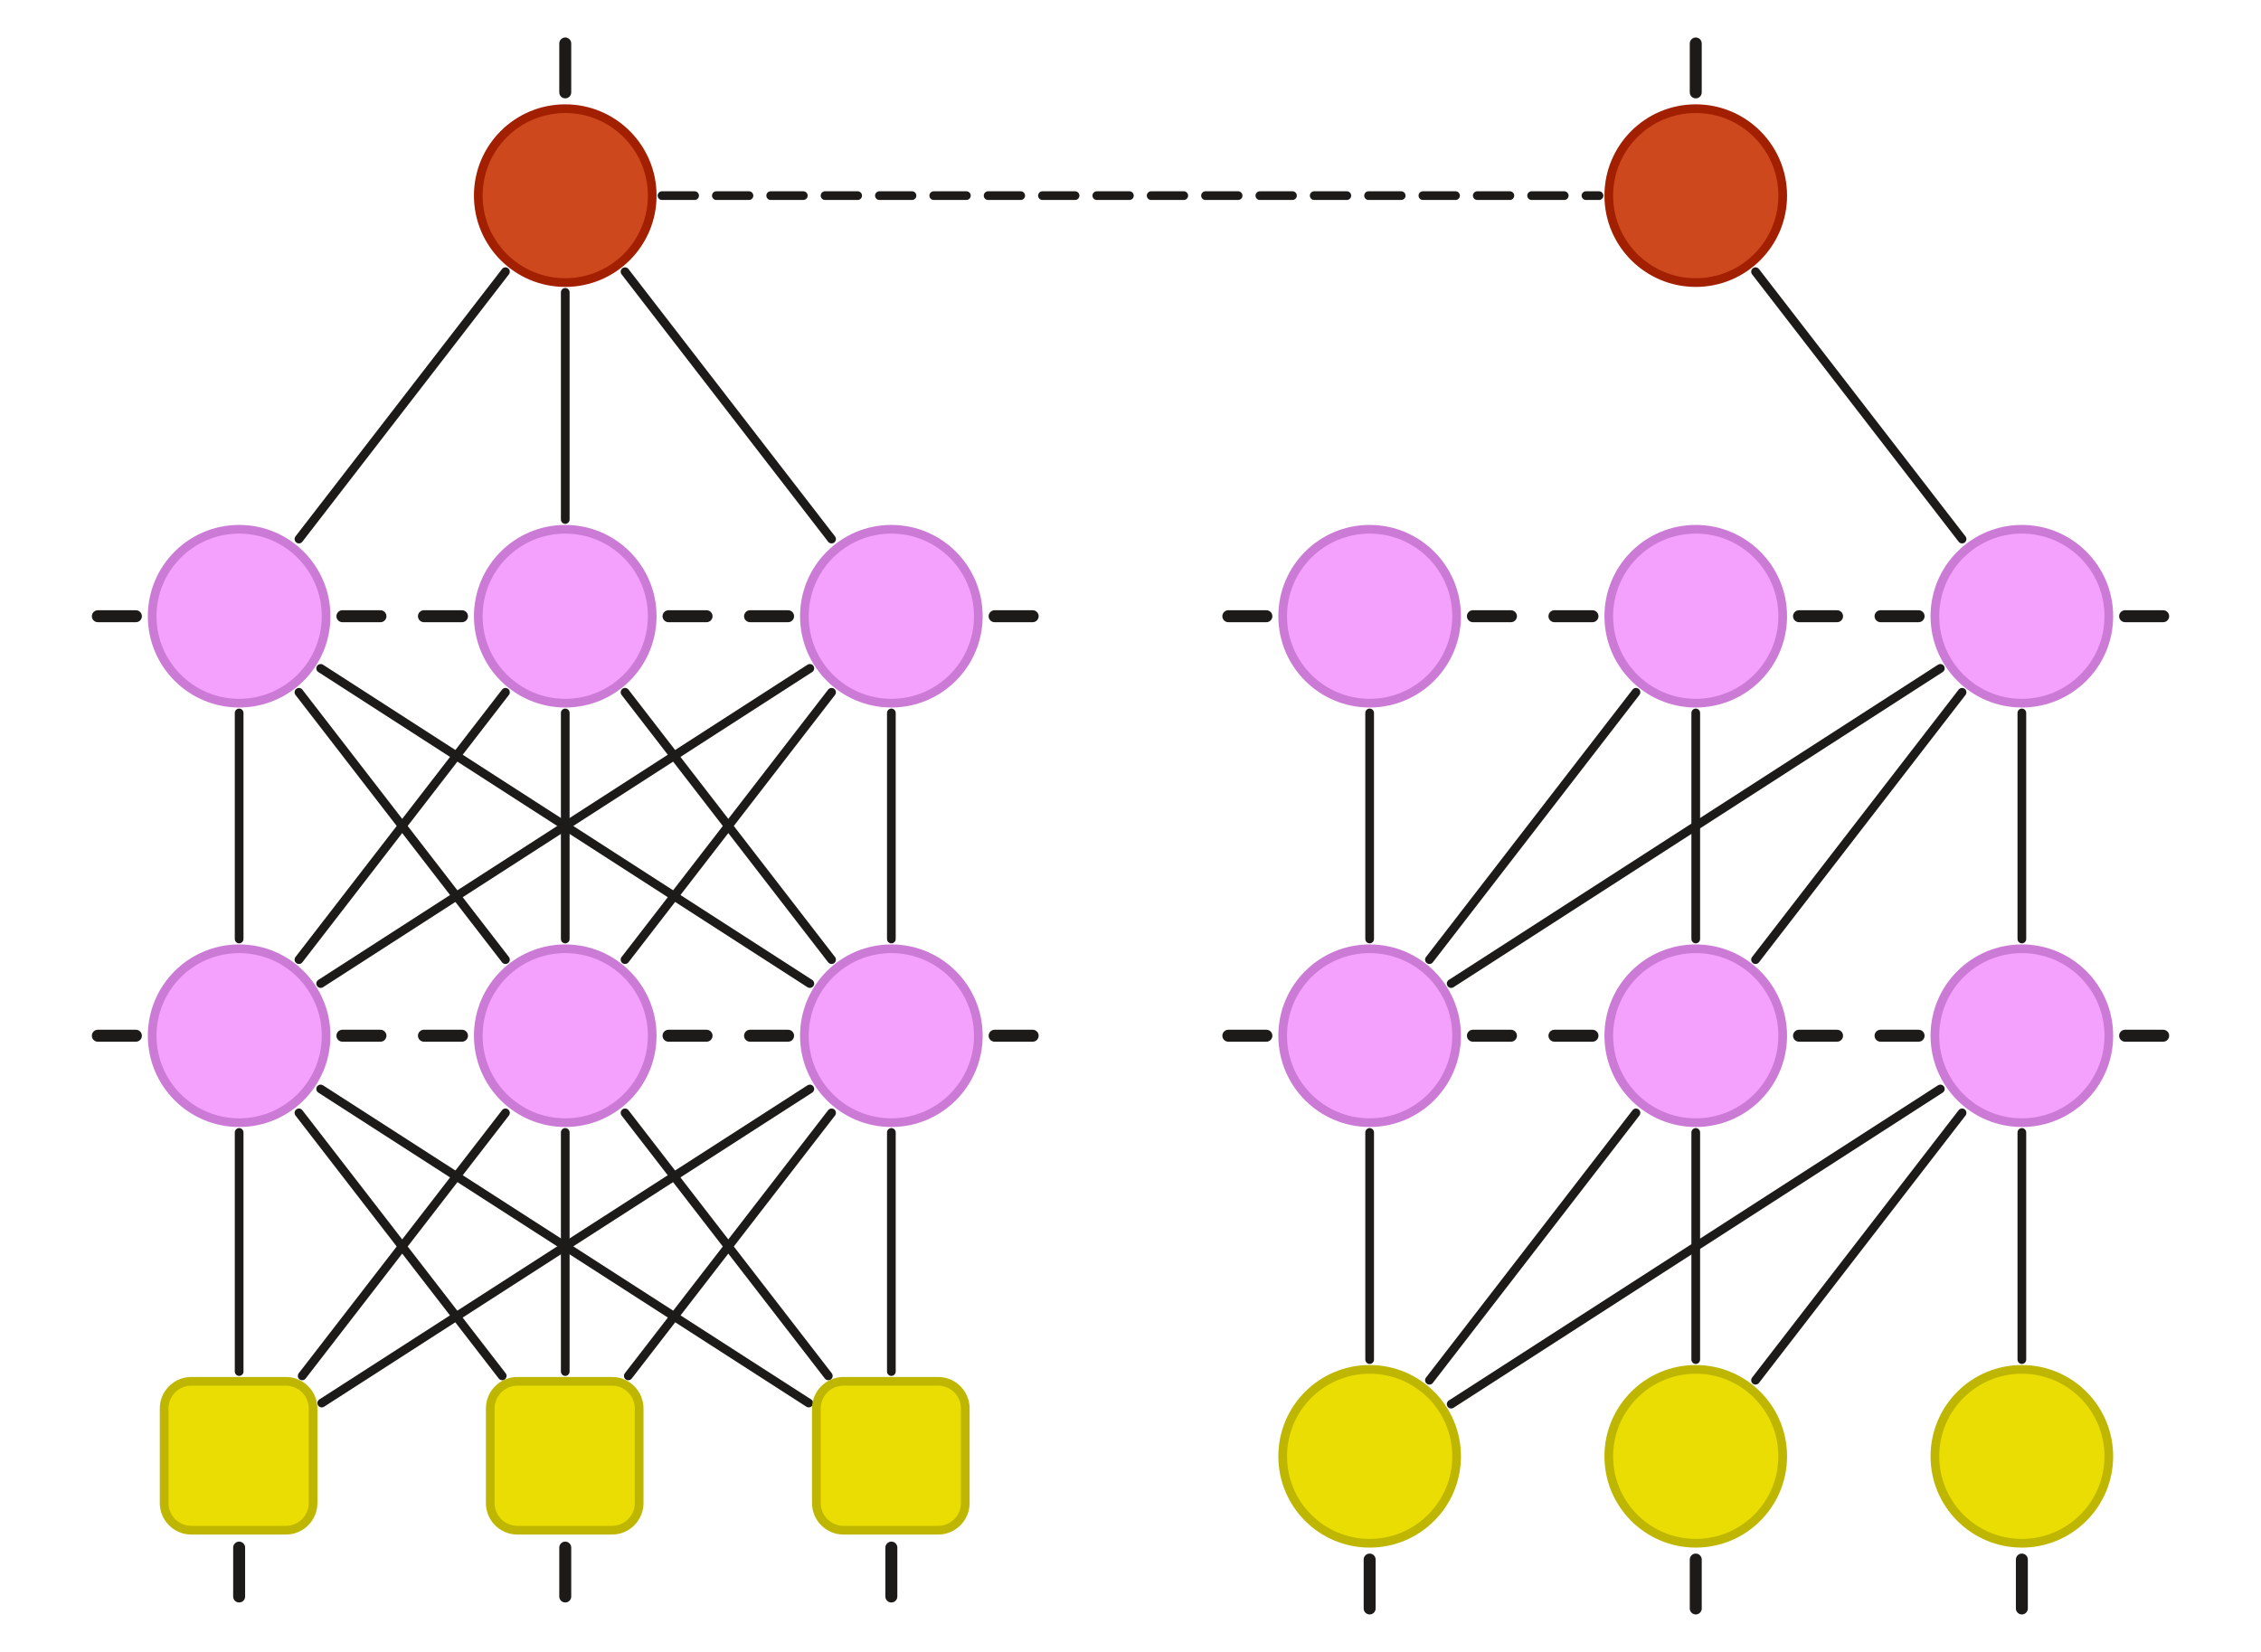
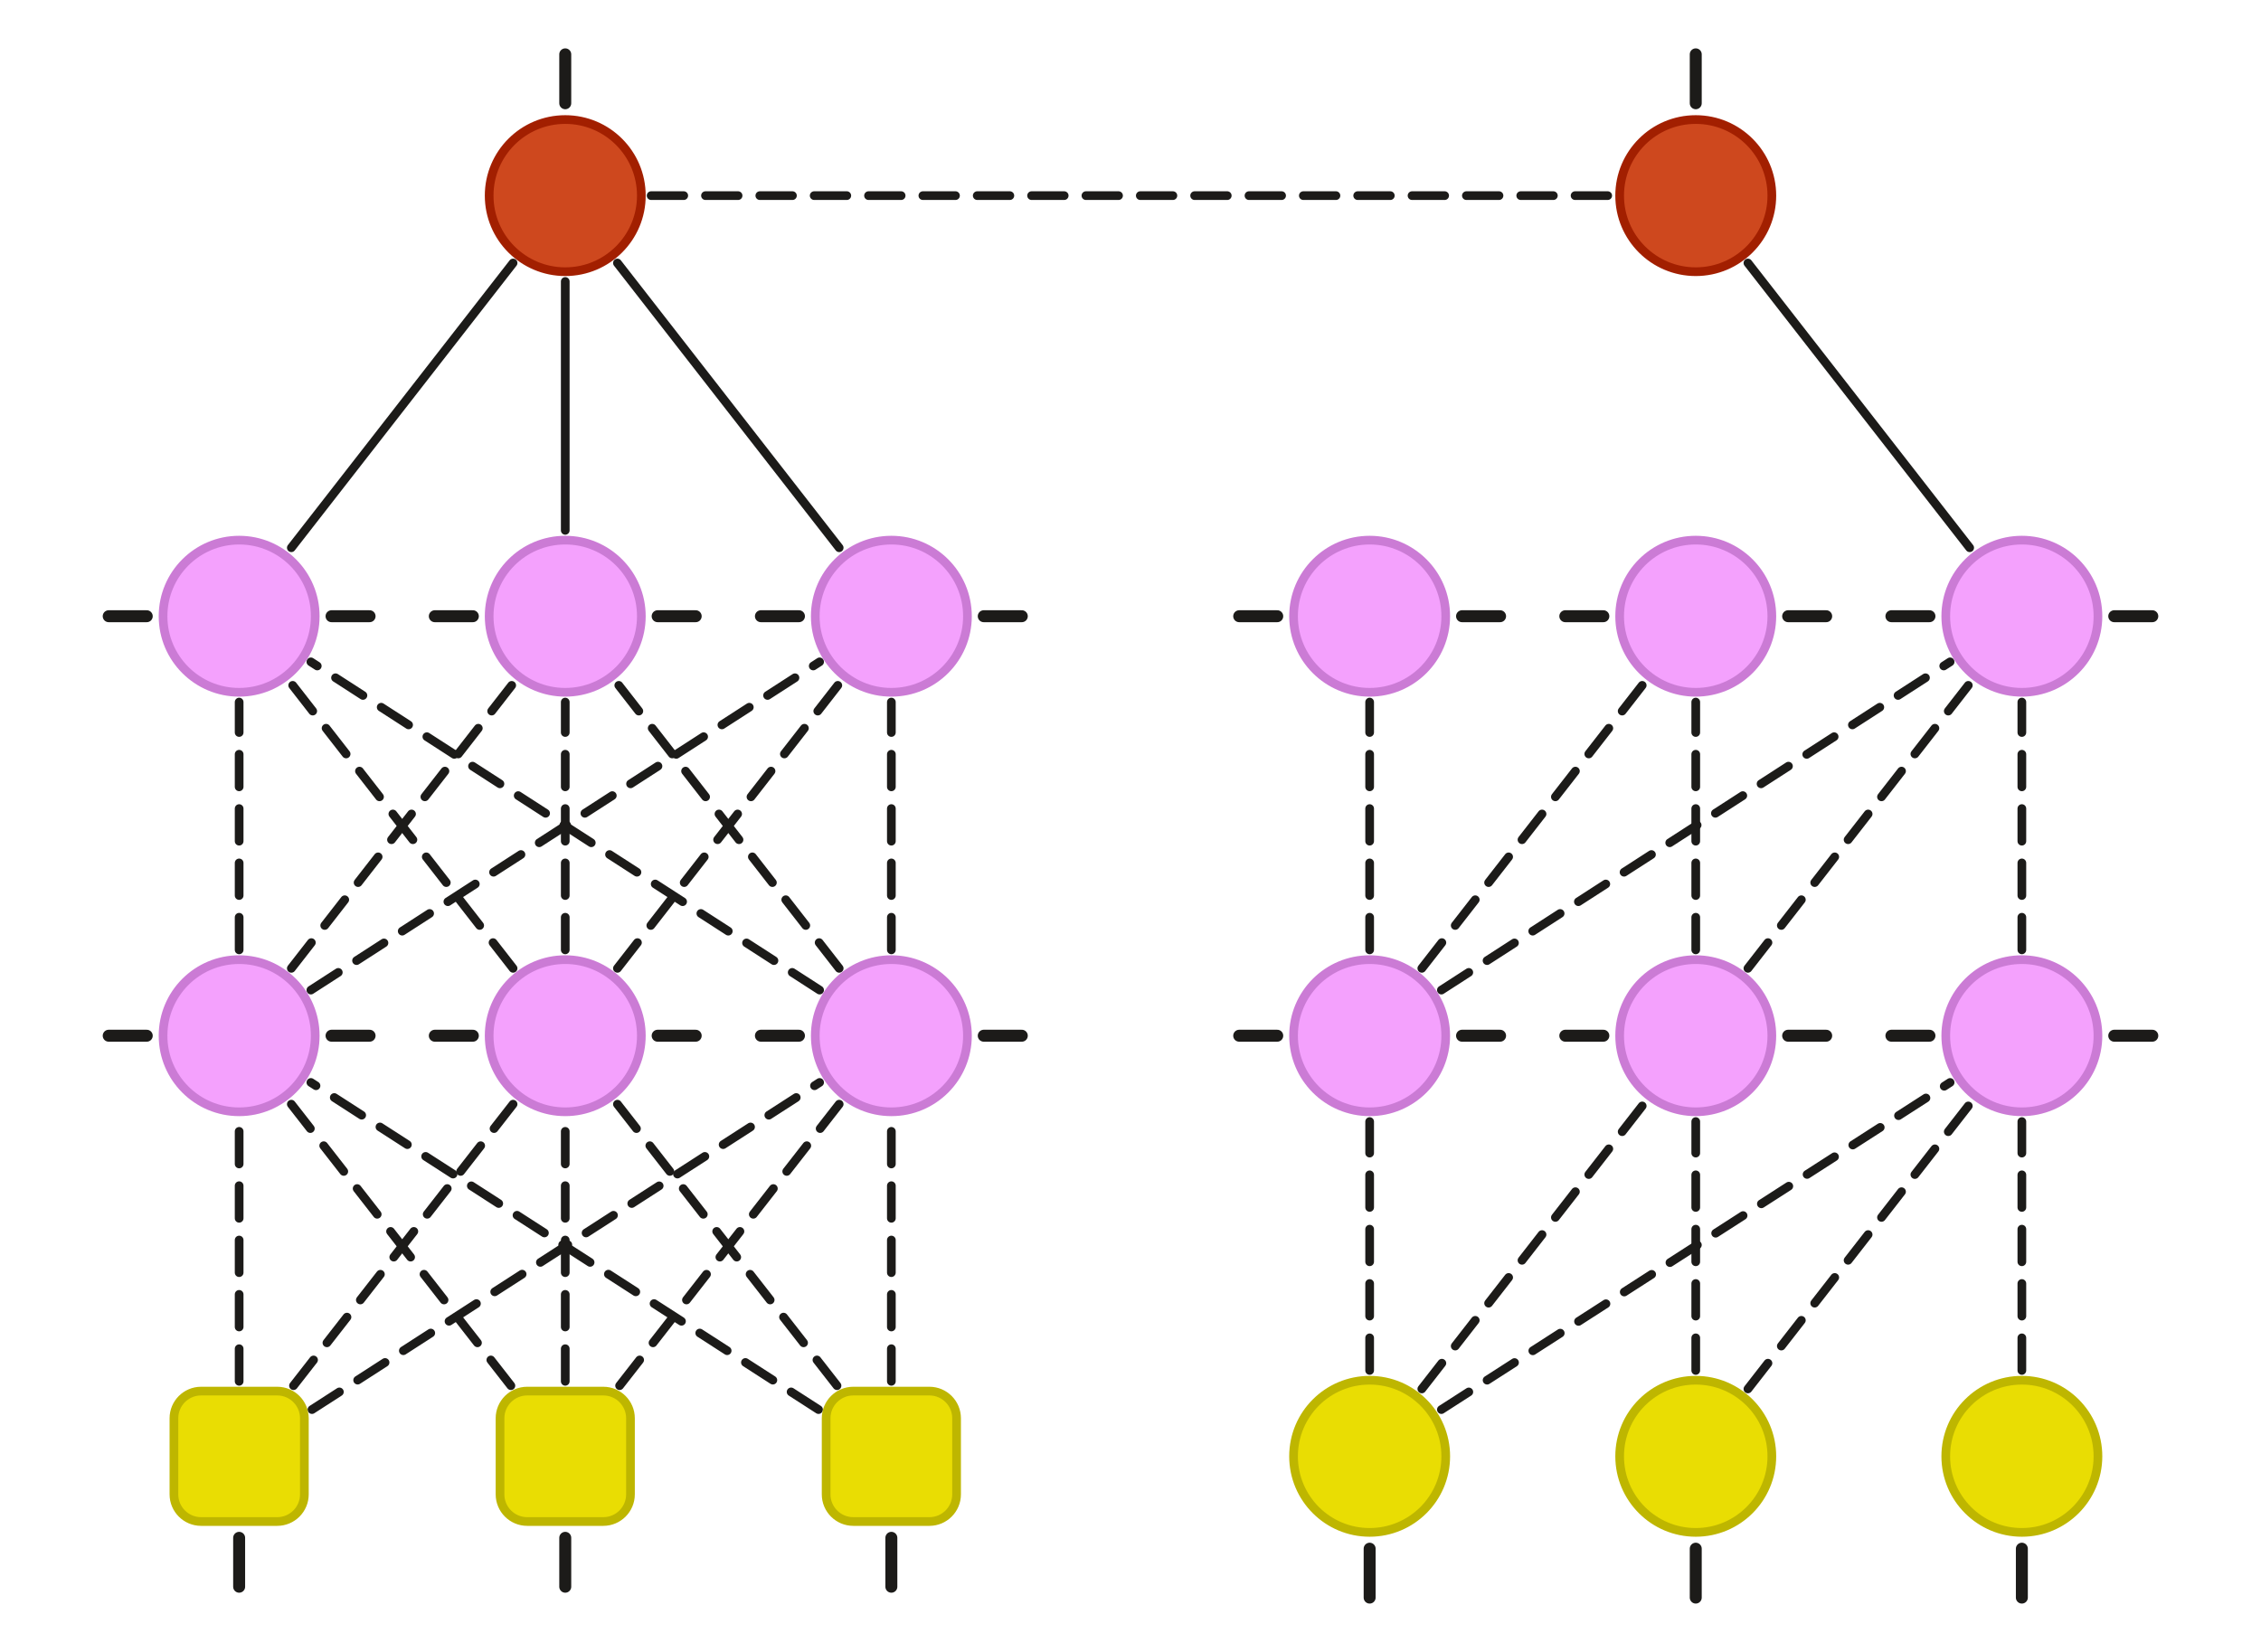
<svg xmlns="http://www.w3.org/2000/svg" viewBox="0 0 208 152" width="416" height="304" role="img">
  <defs>
    <marker id="arr-clip" viewBox="0 0 10 10" refX="8" refY="5" markerUnits="userSpaceOnUse" markerWidth="5.4" markerHeight="5.4" orient="auto-start-reverse">
      <path d="M2 1L8 5L2 9" fill="none" stroke="#1C1B19" stroke-width="1.481" stroke-linecap="round" stroke-linejoin="round" />
    </marker>
  </defs>
  <g fill="none" stroke="#1C1B19" stroke-width="0.8" stroke-linecap="round" stroke-linejoin="round">
-     <line x1="22" y1="126.2" x2="22" y2="104.2" />
-     <line x1="46.2" y1="126.6" x2="27.5" y2="102.4" />
-     <line x1="74.4" y1="129.1" x2="29.5" y2="100.2" />
-     <line x1="27.8" y1="126.6" x2="46.5" y2="102.4" />
-     <line x1="52" y1="126.2" x2="52" y2="104.2" />
-     <line x1="76.2" y1="126.6" x2="57.5" y2="102.4" />
-     <line x1="29.6" y1="129.1" x2="74.5" y2="100.2" />
-     <line x1="57.8" y1="126.6" x2="76.5" y2="102.4" />
-     <line x1="82" y1="126.2" x2="82" y2="104.2" />
-     <line x1="22" y1="86.4" x2="22" y2="65.6" />
-     <line x1="46.5" y1="88.3" x2="27.5" y2="63.7" />
-     <line x1="74.5" y1="90.5" x2="29.5" y2="61.5" />
-     <line x1="27.5" y1="88.3" x2="46.5" y2="63.7" />
-     <line x1="52" y1="86.4" x2="52" y2="65.6" />
-     <line x1="76.5" y1="88.3" x2="57.5" y2="63.7" />
-     <line x1="29.5" y1="90.5" x2="74.5" y2="61.5" />
-     <line x1="57.5" y1="88.3" x2="76.5" y2="63.7" />
-     <line x1="82" y1="86.4" x2="82" y2="65.6" />
-     <line x1="27.5" y1="49.6" x2="46.5" y2="25" />
-     <line x1="52" y1="47.8" x2="52" y2="26.9" />
-     <line x1="76.5" y1="49.6" x2="57.5" y2="25" />
-     <line x1="126" y1="125.1" x2="126" y2="104.2" />
-     <line x1="131.5" y1="127" x2="150.5" y2="102.4" />
-     <line x1="156" y1="125.1" x2="156" y2="104.2" />
-     <line x1="133.5" y1="129.2" x2="178.5" y2="100.2" />
-     <line x1="161.5" y1="127" x2="180.5" y2="102.4" />
-     <line x1="186" y1="125.1" x2="186" y2="104.2" />
-     <line x1="126" y1="86.4" x2="126" y2="65.6" />
-     <line x1="131.5" y1="88.3" x2="150.5" y2="63.7" />
-     <line x1="156" y1="86.4" x2="156" y2="65.6" />
-     <line x1="133.5" y1="90.5" x2="178.5" y2="61.5" />
-     <line x1="161.5" y1="88.3" x2="180.5" y2="63.7" />
-     <line x1="186" y1="86.4" x2="186" y2="65.6" />
-     <line x1="180.5" y1="49.6" x2="161.5" y2="25" />
+     <line x1="26.8" y1="50.4" x2="47.2" y2="24.2" />
+     <line x1="52" y1="48.8" x2="52" y2="25.9" />
+     <line x1="77.2" y1="50.4" x2="56.8" y2="24.2" />
+     <line x1="181.2" y1="50.4" x2="160.8" y2="24.2" />
  </g>
  <g fill="none" stroke="#1C1B19" stroke-width="0.8" stroke-linecap="round" stroke-linejoin="round" stroke-dasharray="3 2">
-     <line x1="60.9" y1="18" x2="147.1" y2="18" />
+     <line x1="22" y1="127.1" x2="22" y2="103.2" />
+     <line x1="47" y1="127.5" x2="26.8" y2="101.6" />
+     <line x1="75.3" y1="129.7" x2="28.6" y2="99.6" />
+     <line x1="27" y1="127.5" x2="47.2" y2="101.6" />
+     <line x1="52" y1="127.1" x2="52" y2="103.2" />
+     <line x1="77" y1="127.5" x2="56.8" y2="101.6" />
+     <line x1="28.7" y1="129.7" x2="75.4" y2="99.6" />
+     <line x1="57" y1="127.5" x2="77.2" y2="101.6" />
+     <line x1="82" y1="127.1" x2="82" y2="103.2" />
+     <line x1="22" y1="87.4" x2="22" y2="64.6" />
+     <line x1="47.2" y1="89.1" x2="26.8" y2="62.9" />
+     <line x1="75.4" y1="91.1" x2="28.6" y2="60.9" />
+     <line x1="26.8" y1="89.1" x2="47.2" y2="62.9" />
+     <line x1="52" y1="87.4" x2="52" y2="64.6" />
+     <line x1="77.2" y1="89.1" x2="56.8" y2="62.9" />
+     <line x1="28.6" y1="91.1" x2="75.4" y2="60.9" />
+     <line x1="56.8" y1="89.1" x2="77.2" y2="62.9" />
+     <line x1="82" y1="87.4" x2="82" y2="64.6" />
+     <line x1="126" y1="126.1" x2="126" y2="103.2" />
+     <line x1="130.8" y1="127.8" x2="151.2" y2="101.6" />
+     <line x1="156" y1="126.1" x2="156" y2="103.2" />
+     <line x1="132.6" y1="129.7" x2="179.4" y2="99.6" />
+     <line x1="160.8" y1="127.8" x2="181.2" y2="101.6" />
+     <line x1="186" y1="126.1" x2="186" y2="103.2" />
+     <line x1="126" y1="87.4" x2="126" y2="64.6" />
+     <line x1="130.8" y1="89.1" x2="151.2" y2="62.9" />
+     <line x1="156" y1="87.4" x2="156" y2="64.6" />
+     <line x1="132.6" y1="91.1" x2="179.4" y2="60.9" />
+     <line x1="160.8" y1="89.1" x2="181.2" y2="62.9" />
+     <line x1="186" y1="87.4" x2="186" y2="64.6" />
+     <line x1="59.9" y1="18" x2="148.1" y2="18" />
  </g>
-   <circle cx="126" cy="134" r="8" fill="#E9DD03" stroke="#BEB600" stroke-width="0.8" />
+   <circle cx="126" cy="134" r="7" fill="#E9DD03" stroke="#BEB600" stroke-width="0.8" />
  <g stroke="#1C1B19" stroke-width="1.1" stroke-linecap="round">
-     <line x1="126" y1="143.5" x2="126" y2="148" />
+     <line x1="126" y1="142.5" x2="126" y2="147" />
  </g>
-   <circle cx="156" cy="134" r="8" fill="#E9DD03" stroke="#BEB600" stroke-width="0.8" />
+   <circle cx="156" cy="134" r="7" fill="#E9DD03" stroke="#BEB600" stroke-width="0.8" />
  <g stroke="#1C1B19" stroke-width="1.1" stroke-linecap="round">
-     <line x1="156" y1="143.5" x2="156" y2="148" />
+     <line x1="156" y1="142.5" x2="156" y2="147" />
  </g>
-   <circle cx="186" cy="134" r="8" fill="#E9DD03" stroke="#BEB600" stroke-width="0.8" />
+   <circle cx="186" cy="134" r="7" fill="#E9DD03" stroke="#BEB600" stroke-width="0.8" />
  <g stroke="#1C1B19" stroke-width="1.1" stroke-linecap="round">
-     <line x1="186" y1="143.5" x2="186" y2="148" />
+     <line x1="186" y1="142.5" x2="186" y2="147" />
  </g>
-   <rect x="15.1" y="127.1" width="13.7" height="13.7" rx="2.5" fill="#E9DD03" stroke="#BEB600" stroke-width="0.8" />
+   <rect x="16" y="128" width="12" height="12" rx="2.5" fill="#E9DD03" stroke="#BEB600" stroke-width="0.8" />
  <g stroke="#1C1B19" stroke-width="1.1" stroke-linecap="round">
-     <line x1="22" y1="142.4" x2="22" y2="146.9" />
+     <line x1="22" y1="141.5" x2="22" y2="146" />
  </g>
-   <rect x="45.1" y="127.1" width="13.7" height="13.7" rx="2.5" fill="#E9DD03" stroke="#BEB600" stroke-width="0.8" />
+   <rect x="46" y="128" width="12" height="12" rx="2.5" fill="#E9DD03" stroke="#BEB600" stroke-width="0.8" />
  <g stroke="#1C1B19" stroke-width="1.1" stroke-linecap="round">
-     <line x1="52" y1="142.4" x2="52" y2="146.9" />
+     <line x1="52" y1="141.5" x2="52" y2="146" />
  </g>
-   <rect x="75.1" y="127.1" width="13.7" height="13.7" rx="2.5" fill="#E9DD03" stroke="#BEB600" stroke-width="0.8" />
+   <rect x="76" y="128" width="12" height="12" rx="2.5" fill="#E9DD03" stroke="#BEB600" stroke-width="0.8" />
  <g stroke="#1C1B19" stroke-width="1.1" stroke-linecap="round">
-     <line x1="82" y1="142.4" x2="82" y2="146.9" />
+     <line x1="82" y1="141.5" x2="82" y2="146" />
  </g>
-   <circle cx="22" cy="95.3" r="8" fill="#F4A1FD" stroke="#CB7BD5" stroke-width="0.8" />
+   <circle cx="22" cy="95.3" r="7" fill="#F4A1FD" stroke="#CB7BD5" stroke-width="0.8" />
  <g stroke="#1C1B19" stroke-width="1.1" stroke-linecap="round">
-     <line x1="31.5" y1="95.3" x2="35" y2="95.3" />
-     <line x1="12.5" y1="95.3" x2="9" y2="95.3" />
+     <line x1="30.5" y1="95.3" x2="34" y2="95.3" />
+     <line x1="13.5" y1="95.3" x2="10" y2="95.3" />
  </g>
-   <circle cx="52" cy="95.3" r="8" fill="#F4A1FD" stroke="#CB7BD5" stroke-width="0.8" />
+   <circle cx="52" cy="95.3" r="7" fill="#F4A1FD" stroke="#CB7BD5" stroke-width="0.8" />
  <g stroke="#1C1B19" stroke-width="1.1" stroke-linecap="round">
-     <line x1="61.5" y1="95.3" x2="65" y2="95.3" />
-     <line x1="42.5" y1="95.3" x2="39" y2="95.3" />
+     <line x1="60.5" y1="95.3" x2="64" y2="95.3" />
+     <line x1="43.5" y1="95.3" x2="40" y2="95.3" />
  </g>
-   <circle cx="82" cy="95.3" r="8" fill="#F4A1FD" stroke="#CB7BD5" stroke-width="0.8" />
+   <circle cx="82" cy="95.3" r="7" fill="#F4A1FD" stroke="#CB7BD5" stroke-width="0.8" />
  <g stroke="#1C1B19" stroke-width="1.1" stroke-linecap="round">
-     <line x1="91.5" y1="95.3" x2="95" y2="95.3" />
-     <line x1="72.5" y1="95.3" x2="69" y2="95.3" />
+     <line x1="90.5" y1="95.3" x2="94" y2="95.3" />
+     <line x1="73.5" y1="95.3" x2="70" y2="95.3" />
  </g>
-   <circle cx="22" cy="56.7" r="8" fill="#F4A1FD" stroke="#CB7BD5" stroke-width="0.8" />
+   <circle cx="22" cy="56.7" r="7" fill="#F4A1FD" stroke="#CB7BD5" stroke-width="0.8" />
  <g stroke="#1C1B19" stroke-width="1.1" stroke-linecap="round">
-     <line x1="31.5" y1="56.7" x2="35" y2="56.7" />
-     <line x1="12.5" y1="56.7" x2="9" y2="56.7" />
+     <line x1="30.5" y1="56.7" x2="34" y2="56.7" />
+     <line x1="13.5" y1="56.7" x2="10" y2="56.7" />
  </g>
-   <circle cx="52" cy="56.7" r="8" fill="#F4A1FD" stroke="#CB7BD5" stroke-width="0.8" />
+   <circle cx="52" cy="56.7" r="7" fill="#F4A1FD" stroke="#CB7BD5" stroke-width="0.8" />
  <g stroke="#1C1B19" stroke-width="1.1" stroke-linecap="round">
-     <line x1="61.5" y1="56.7" x2="65" y2="56.7" />
-     <line x1="42.5" y1="56.7" x2="39" y2="56.7" />
+     <line x1="60.5" y1="56.7" x2="64" y2="56.7" />
+     <line x1="43.5" y1="56.7" x2="40" y2="56.7" />
  </g>
-   <circle cx="82" cy="56.7" r="8" fill="#F4A1FD" stroke="#CB7BD5" stroke-width="0.8" />
+   <circle cx="82" cy="56.7" r="7" fill="#F4A1FD" stroke="#CB7BD5" stroke-width="0.8" />
  <g stroke="#1C1B19" stroke-width="1.1" stroke-linecap="round">
-     <line x1="91.5" y1="56.7" x2="95" y2="56.7" />
-     <line x1="72.5" y1="56.7" x2="69" y2="56.7" />
+     <line x1="90.5" y1="56.7" x2="94" y2="56.7" />
+     <line x1="73.5" y1="56.7" x2="70" y2="56.7" />
  </g>
-   <circle cx="126" cy="95.3" r="8" fill="#F4A1FD" stroke="#CB7BD5" stroke-width="0.8" />
+   <circle cx="126" cy="95.3" r="7" fill="#F4A1FD" stroke="#CB7BD5" stroke-width="0.8" />
  <g stroke="#1C1B19" stroke-width="1.1" stroke-linecap="round">
-     <line x1="135.5" y1="95.3" x2="139" y2="95.3" />
-     <line x1="116.5" y1="95.3" x2="113" y2="95.3" />
+     <line x1="134.5" y1="95.3" x2="138" y2="95.3" />
+     <line x1="117.5" y1="95.3" x2="114" y2="95.3" />
  </g>
-   <circle cx="156" cy="95.3" r="8" fill="#F4A1FD" stroke="#CB7BD5" stroke-width="0.8" />
+   <circle cx="156" cy="95.3" r="7" fill="#F4A1FD" stroke="#CB7BD5" stroke-width="0.8" />
  <g stroke="#1C1B19" stroke-width="1.1" stroke-linecap="round">
-     <line x1="165.5" y1="95.3" x2="169" y2="95.3" />
-     <line x1="146.5" y1="95.3" x2="143" y2="95.3" />
+     <line x1="164.5" y1="95.3" x2="168" y2="95.3" />
+     <line x1="147.5" y1="95.3" x2="144" y2="95.3" />
  </g>
-   <circle cx="186" cy="95.3" r="8" fill="#F4A1FD" stroke="#CB7BD5" stroke-width="0.8" />
+   <circle cx="186" cy="95.3" r="7" fill="#F4A1FD" stroke="#CB7BD5" stroke-width="0.8" />
  <g stroke="#1C1B19" stroke-width="1.1" stroke-linecap="round">
-     <line x1="195.5" y1="95.3" x2="199" y2="95.3" />
-     <line x1="176.5" y1="95.3" x2="173" y2="95.3" />
+     <line x1="194.5" y1="95.3" x2="198" y2="95.3" />
+     <line x1="177.5" y1="95.3" x2="174" y2="95.3" />
  </g>
-   <circle cx="126" cy="56.7" r="8" fill="#F4A1FD" stroke="#CB7BD5" stroke-width="0.8" />
+   <circle cx="126" cy="56.7" r="7" fill="#F4A1FD" stroke="#CB7BD5" stroke-width="0.8" />
  <g stroke="#1C1B19" stroke-width="1.1" stroke-linecap="round">
-     <line x1="135.5" y1="56.7" x2="139" y2="56.7" />
-     <line x1="116.5" y1="56.7" x2="113" y2="56.7" />
+     <line x1="134.5" y1="56.7" x2="138" y2="56.7" />
+     <line x1="117.5" y1="56.7" x2="114" y2="56.7" />
  </g>
-   <circle cx="156" cy="56.7" r="8" fill="#F4A1FD" stroke="#CB7BD5" stroke-width="0.8" />
+   <circle cx="156" cy="56.7" r="7" fill="#F4A1FD" stroke="#CB7BD5" stroke-width="0.8" />
  <g stroke="#1C1B19" stroke-width="1.1" stroke-linecap="round">
-     <line x1="165.5" y1="56.7" x2="169" y2="56.7" />
-     <line x1="146.5" y1="56.7" x2="143" y2="56.7" />
+     <line x1="164.5" y1="56.7" x2="168" y2="56.7" />
+     <line x1="147.5" y1="56.7" x2="144" y2="56.7" />
  </g>
-   <circle cx="186" cy="56.7" r="8" fill="#F4A1FD" stroke="#CB7BD5" stroke-width="0.8" />
+   <circle cx="186" cy="56.7" r="7" fill="#F4A1FD" stroke="#CB7BD5" stroke-width="0.8" />
  <g stroke="#1C1B19" stroke-width="1.1" stroke-linecap="round">
-     <line x1="195.5" y1="56.7" x2="199" y2="56.7" />
-     <line x1="176.5" y1="56.7" x2="173" y2="56.7" />
+     <line x1="194.5" y1="56.7" x2="198" y2="56.7" />
+     <line x1="177.5" y1="56.7" x2="174" y2="56.7" />
  </g>
-   <circle cx="52" cy="18" r="8" fill="#CE481E" stroke="#A21F00" stroke-width="0.8" />
+   <circle cx="52" cy="18" r="7" fill="#CE481E" stroke="#A21F00" stroke-width="0.8" />
  <g stroke="#1C1B19" stroke-width="1.1" stroke-linecap="round">
-     <line x1="52" y1="8.5" x2="52" y2="4" />
+     <line x1="52" y1="9.5" x2="52" y2="5" />
  </g>
-   <circle cx="156" cy="18" r="8" fill="#CE481E" stroke="#A21F00" stroke-width="0.8" />
+   <circle cx="156" cy="18" r="7" fill="#CE481E" stroke="#A21F00" stroke-width="0.8" />
  <g stroke="#1C1B19" stroke-width="1.1" stroke-linecap="round">
-     <line x1="156" y1="8.5" x2="156" y2="4" />
+     <line x1="156" y1="9.5" x2="156" y2="5" />
  </g>
</svg>
